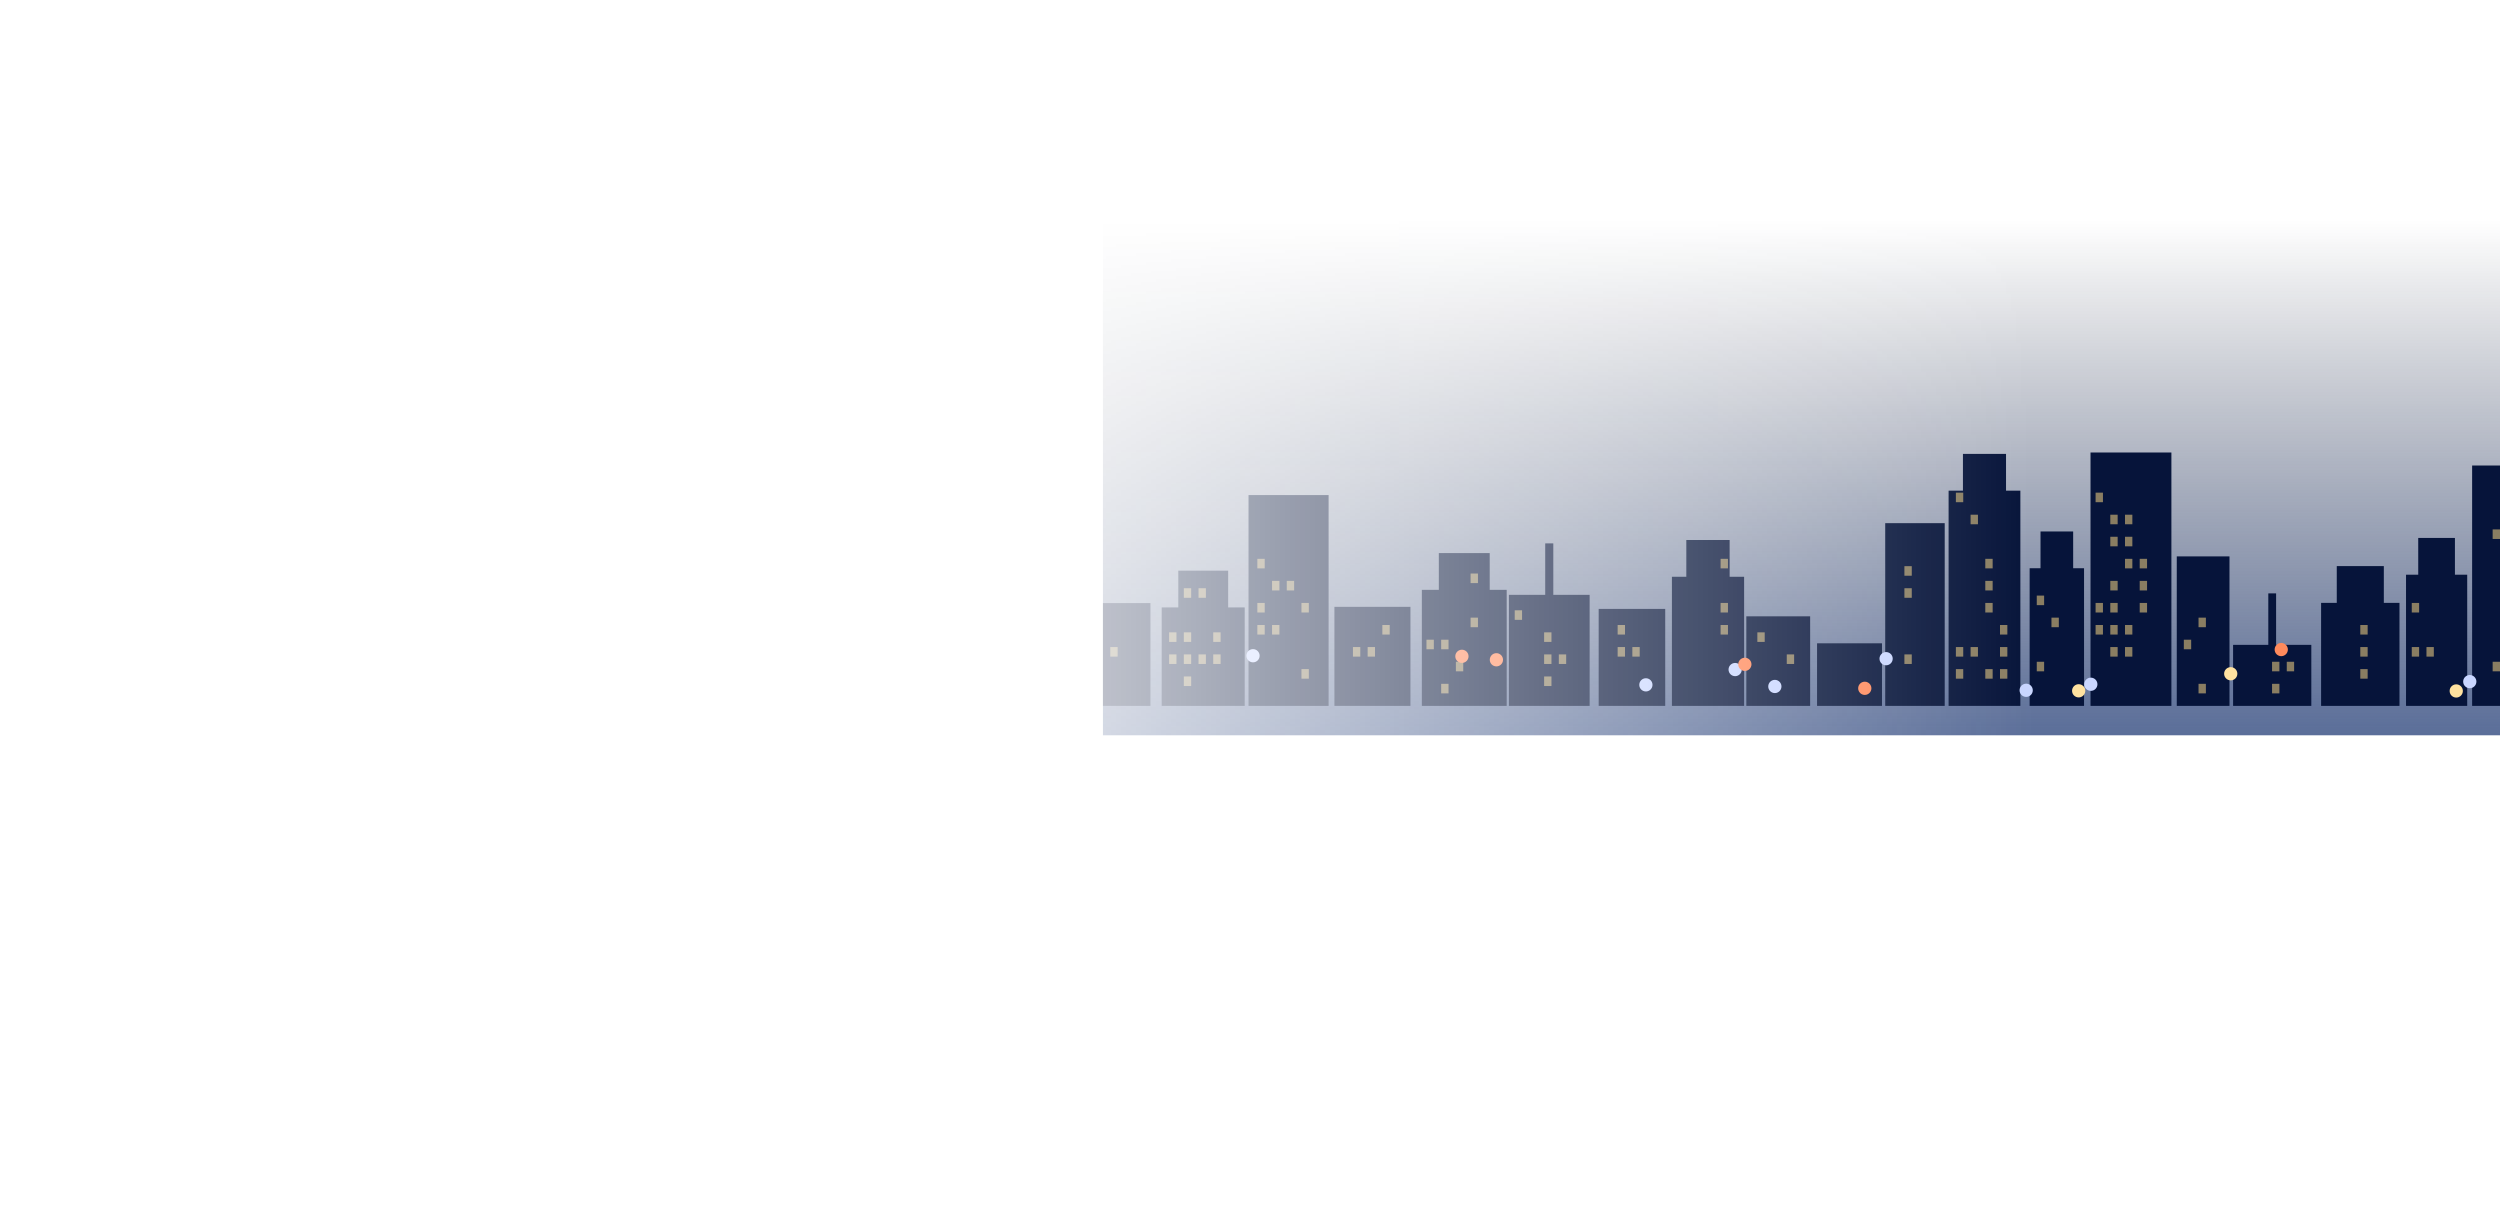
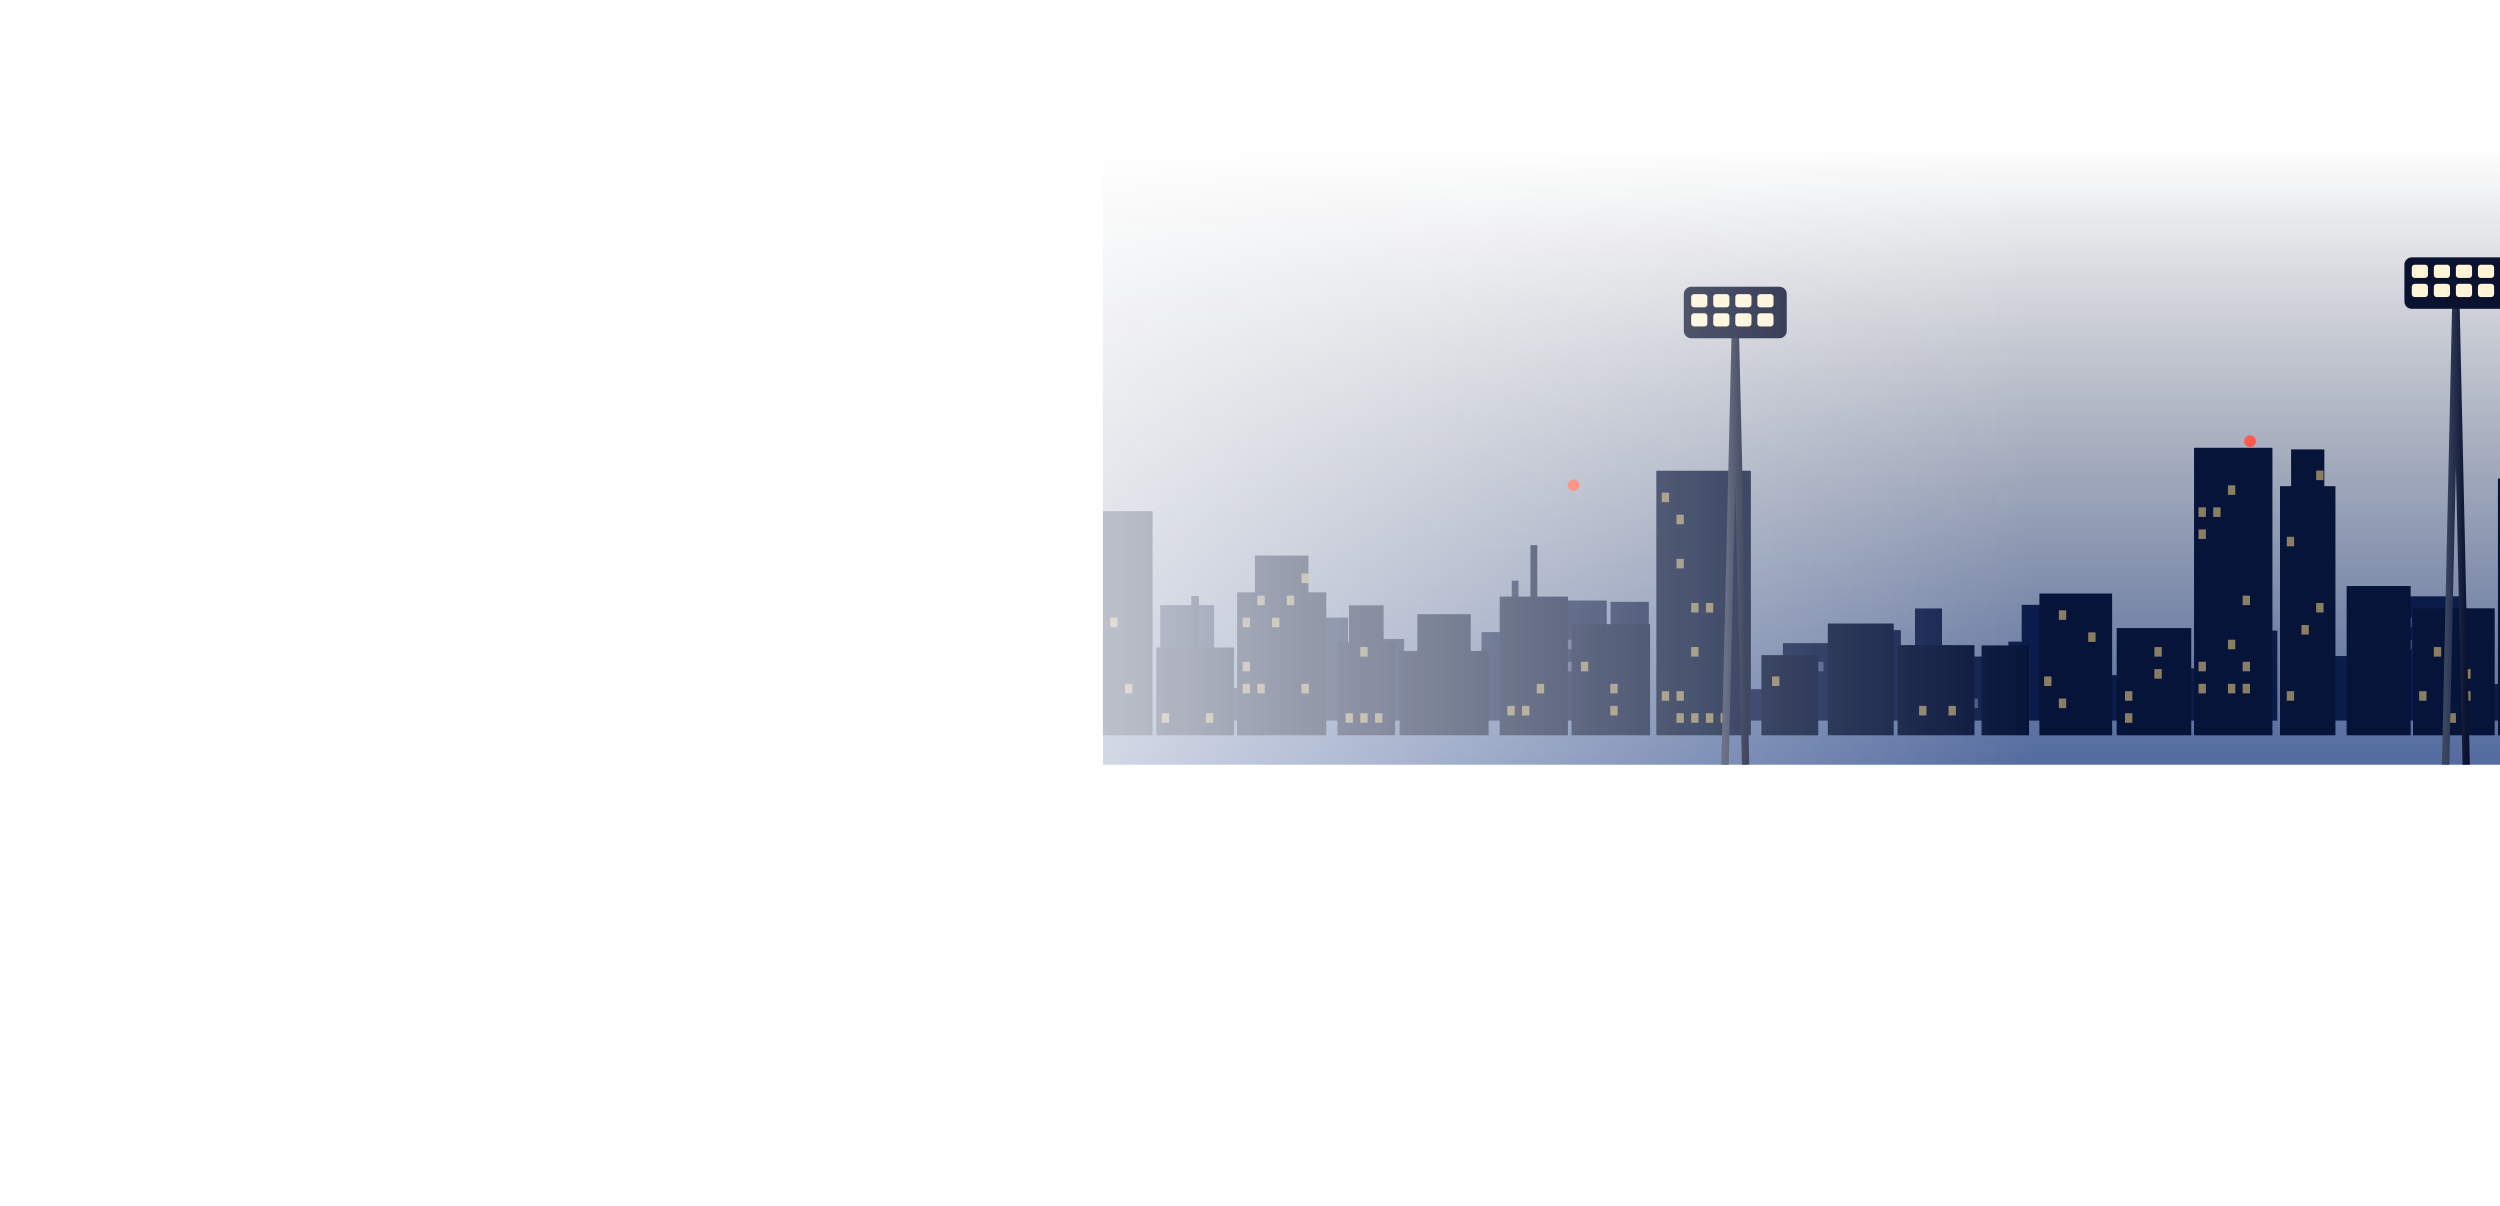
<svg xmlns="http://www.w3.org/2000/svg" viewBox="0 0 340 164" preserveAspectRatio="xMidYMax slice">
  <defs>
    <filter id="b" x="-50%" y="-50%" width="200%" height="200%">
      <feGaussianBlur stdDeviation="2.4" />
    </filter>
    <filter id="bb" x="-50%" y="-50%" width="200%" height="200%">
      <feGaussianBlur stdDeviation="6" />
    </filter>
    <filter id="b1" x="-50%" y="-50%" width="200%" height="200%">
      <feGaussianBlur stdDeviation="0.9" />
    </filter>
    <linearGradient id="fm" x1="0" x2="1">
      <stop offset=".34" stop-color="#fff" stop-opacity=".06" />
      <stop offset=".74" stop-color="#fff" />
    </linearGradient>
    <mask id="k">
      <rect x="-20" y="-20" width="400" height="220" fill="url(#fm)" />
    </mask>
    <linearGradient id="ns" x1="0" y1="0" x2="0" y2="1">
      <stop offset="0" stop-color="#020A22" stop-opacity="0" />
-       <stop offset="1" stop-color="#14306E" stop-opacity="0.7" />
+       <stop offset="1" stop-color="#1A3A80" stop-opacity="0.75" />
+     </linearGradient>
+     <linearGradient id="pole" x1="0" y1="0" x2="1" y2="0">
+       <stop offset="0" stop-color="#3A4560" stop-opacity="1" />
+       <stop offset="1" stop-color="#0A1230" stop-opacity="1" />
    </linearGradient>
  </defs>
  <g mask="url(#k)">
-     <rect x="150" y="30" width="190" height="70" fill="url(#ns)" />
+     <rect x="150" y="20" width="190" height="84" fill="url(#ns)" />
+     <g fill="#0C1C4A">
+       <rect x="150" y="86.38" width="6.19" height="11.62" />
+       <rect x="157.78" y="82.29" width="7.35" height="15.71" />
+       <rect x="166.2" y="93.57" width="6.51" height="4.43" />
+       <rect x="173.94" y="84" width="9.39" height="14" />
+       <rect x="184.45" y="86.9" width="6.51" height="11.1" />
+       <rect x="192.55" y="91.72" width="8.36" height="6.28" />
+       <path d="M201.48 98V85.97H205.6V78.97H206.51V85.97H210.64V98Z" />
+       <rect x="211.87" y="81.67" width="6.65" height="16.33" />
+       <rect x="219.03" y="81.85" width="5.21" height="16.15" />
+       <rect x="225.38" y="86.17" width="7.98" height="11.83" />
+       <rect x="234.19" y="93.72" width="7.9" height="4.28" />
+       <rect x="242.47" y="87.47" width="8.14" height="10.53" />
+       <rect x="251.24" y="85.7" width="7.28" height="12.3" />
+       <path d="M259.22 98V87.75H260.44V82.75H264.11V87.75H265.33V98Z" />
+       <rect x="266.75" y="89.29" width="5.85" height="8.71" />
+       <path d="M273.14 98V87.26H274.95V82.26H280.37V87.26H282.17V98Z" />
+       <path d="M283.01 98V96.82H284.93V91.82H290.69V96.82H292.61V98Z" />
+       <rect x="294.14" y="90.89" width="9.64" height="7.11" />
+       <rect x="304.38" y="85.76" width="5.34" height="12.24" />
+       <path d="M310.77 98V88.57H311.78V83.57H314.82V88.57H315.83V98Z" />
+       <rect x="317.35" y="89.22" width="8.06" height="8.78" />
+       <rect x="325.94" y="81.1" width="8.96" height="16.9" />
+       <rect x="335.36" y="93.04" width="5.62" height="4.96" />
+       <rect x="341.4" y="89.58" width="7.51" height="8.42" />
+     </g>
+     <g fill="#C9D6FF" fill-opacity=".3">
+       <rect x="153" y="89" width="1" height="1.3" />
+       <rect x="151" y="92" width="1" height="1.3" />
+       <rect x="159" y="94" width="1" height="1.3" />
+       <rect x="177" y="90" width="1" height="1.3" />
+       <rect x="206" y="88" width="1" height="1.3" />
+       <rect x="204" y="94" width="1" height="1.3" />
+       <rect x="208" y="94" width="1" height="1.3" />
+       <rect x="213" y="87" width="1" height="1.3" />
+       <rect x="213" y="90" width="1" height="1.3" />
+       <rect x="230" y="95" width="1" height="1.3" />
+       <rect x="247" y="90" width="1" height="1.3" />
+       <rect x="243" y="93" width="1" height="1.3" />
+       <rect x="252" y="94" width="1" height="1.3" />
+       <rect x="262" y="88" width="1" height="1.3" />
+       <rect x="268" y="95" width="1" height="1.3" />
+       <rect x="305" y="88" width="1" height="1.3" />
+       <rect x="327" y="84" width="1" height="1.3" />
+       <rect x="327" y="87" width="1" height="1.3" />
+       <rect x="329" y="93" width="1" height="1.3" />
+       <rect x="331" y="93" width="1" height="1.3" />
+       <rect x="346" y="95" width="1" height="1.3" />
+     </g>
    <g fill="#06143A">
-       <rect x="150" y="82.02" width="6.46" height="13.98" />
-       <path d="M157.99 96V82.61H160.25V77.61H167.03V82.61H169.28V96Z" />
-       <rect x="169.8" y="67.33" width="10.89" height="28.67" />
-       <rect x="181.48" y="82.53" width="10.34" height="13.47" />
-       <path d="M193.37 96V80.22H195.68V75.22H202.6V80.22H204.91V96Z" />
-       <path d="M205.21 96V80.9H210.15V73.9H211.25V80.9H216.19V96Z" />
-       <rect x="217.42" y="82.81" width="9.05" height="13.19" />
-       <path d="M227.38 96V78.44H229.34V73.44H235.23V78.44H237.2V96Z" />
-       <rect x="237.5" y="83.82" width="8.68" height="12.18" />
-       <rect x="247.12" y="87.49" width="8.83" height="8.51" />
-       <rect x="256.39" y="71.15" width="8.09" height="24.85" />
-       <path d="M265.01 96V66.73H266.96V61.73H272.82V66.73H274.77V96Z" />
-       <path d="M276.03 96V77.28H277.51V72.28H281.95V77.28H283.43V96Z" />
-       <rect x="284.31" y="61.54" width="11" height="34.46" />
-       <rect x="296.04" y="75.67" width="7.17" height="20.33" />
-       <path d="M303.7 96V87.7H308.49V80.7H309.55V87.7H314.34V96Z" />
-       <path d="M315.67 96V81.99H317.8V76.99H324.2V81.99H326.33V96Z" />
-       <path d="M327.22 96V78.16H328.88V73.16H333.87V78.16H335.54V96Z" />
-       <rect x="336.21" y="63.31" width="10.21" height="32.69" />
+       <rect x="150" y="69.52" width="6.75" height="30.48" />
+       <path d="M157.26 100V88.06H162.02V81.06H163.07V88.06H167.82V100Z" />
+       <path d="M168.25 100V80.56H170.67V75.56H177.95V80.56H180.37V100Z" />
+       <path d="M181.89 100V87.33H183.46V82.33H188.17V87.33H189.74V100Z" />
+       <path d="M190.34 100V88.53H192.76V83.53H200.02V88.53H202.45V100Z" />
+       <path d="M203.96 100V81.14H208.14V74.14H209.07V81.14H213.24V100Z" />
+       <rect x="213.73" y="84.89" width="10.68" height="15.11" />
+       <rect x="225.26" y="64.02" width="12.86" height="35.98" />
+       <rect x="239.55" y="89.1" width="7.73" height="10.9" />
+       <rect x="248.58" y="84.8" width="8.97" height="15.2" />
+       <rect x="258.07" y="87.74" width="10.46" height="12.26" />
+       <rect x="269.49" y="87.78" width="6.47" height="12.22" />
+       <rect x="277.36" y="80.72" width="9.89" height="19.28" />
+       <rect x="287.87" y="85.42" width="10.14" height="14.58" />
+       <rect x="298.39" y="60.9" width="10.66" height="39.1" />
+       <path d="M310.08 100V66.12H311.59V61.12H316.11V66.12H317.62V100Z" />
+       <rect x="319.14" y="79.7" width="8.71" height="20.3" />
+       <rect x="328.17" y="82.73" width="11.11" height="17.27" />
+       <path d="M339.72 100V65.08H341.04V60.08H345V65.08H346.32V100Z" />
    </g>
    <g fill="#E3C47E" fill-opacity=".6">
-       <rect x="151" y="88" width="1" height="1.3" />
-       <rect x="161" y="80" width="1" height="1.3" />
-       <rect x="163" y="80" width="1" height="1.3" />
-       <rect x="159" y="86" width="1" height="1.3" />
-       <rect x="161" y="86" width="1" height="1.3" />
-       <rect x="165" y="86" width="1" height="1.3" />
-       <rect x="159" y="89" width="1" height="1.3" />
-       <rect x="161" y="89" width="1" height="1.3" />
-       <rect x="163" y="89" width="1" height="1.3" />
-       <rect x="165" y="89" width="1" height="1.3" />
-       <rect x="161" y="92" width="1" height="1.3" />
-       <rect x="171" y="76" width="1" height="1.3" />
-       <rect x="173" y="79" width="1" height="1.3" />
-       <rect x="175" y="79" width="1" height="1.3" />
-       <rect x="171" y="82" width="1" height="1.3" />
-       <rect x="177" y="82" width="1" height="1.3" />
-       <rect x="171" y="85" width="1" height="1.3" />
-       <rect x="173" y="85" width="1" height="1.3" />
-       <rect x="177" y="91" width="1" height="1.3" />
-       <rect x="188" y="85" width="1" height="1.3" />
-       <rect x="184" y="88" width="1" height="1.3" />
-       <rect x="186" y="88" width="1" height="1.3" />
-       <rect x="200" y="78" width="1" height="1.3" />
-       <rect x="200" y="84" width="1" height="1.3" />
-       <rect x="194" y="87" width="1" height="1.3" />
-       <rect x="196" y="87" width="1" height="1.3" />
-       <rect x="198" y="90" width="1" height="1.3" />
-       <rect x="196" y="93" width="1" height="1.3" />
-       <rect x="206" y="83" width="1" height="1.3" />
-       <rect x="210" y="86" width="1" height="1.3" />
-       <rect x="210" y="89" width="1" height="1.3" />
-       <rect x="212" y="89" width="1" height="1.3" />
-       <rect x="210" y="92" width="1" height="1.3" />
-       <rect x="220" y="85" width="1" height="1.3" />
-       <rect x="220" y="88" width="1" height="1.3" />
-       <rect x="222" y="88" width="1" height="1.3" />
-       <rect x="234" y="76" width="1" height="1.3" />
-       <rect x="234" y="82" width="1" height="1.3" />
-       <rect x="234" y="85" width="1" height="1.3" />
-       <rect x="239" y="86" width="1" height="1.3" />
-       <rect x="243" y="89" width="1" height="1.3" />
-       <rect x="259" y="77" width="1" height="1.3" />
-       <rect x="259" y="80" width="1" height="1.3" />
-       <rect x="259" y="89" width="1" height="1.3" />
-       <rect x="266" y="67" width="1" height="1.3" />
-       <rect x="268" y="70" width="1" height="1.3" />
-       <rect x="270" y="76" width="1" height="1.3" />
-       <rect x="270" y="79" width="1" height="1.3" />
-       <rect x="270" y="82" width="1" height="1.3" />
-       <rect x="272" y="85" width="1" height="1.3" />
-       <rect x="266" y="88" width="1" height="1.3" />
-       <rect x="268" y="88" width="1" height="1.3" />
-       <rect x="272" y="88" width="1" height="1.3" />
-       <rect x="266" y="91" width="1" height="1.3" />
-       <rect x="270" y="91" width="1" height="1.3" />
-       <rect x="272" y="91" width="1" height="1.3" />
-       <rect x="277" y="81" width="1" height="1.3" />
-       <rect x="279" y="84" width="1" height="1.3" />
-       <rect x="277" y="90" width="1" height="1.3" />
-       <rect x="285" y="67" width="1" height="1.3" />
-       <rect x="287" y="70" width="1" height="1.3" />
-       <rect x="289" y="70" width="1" height="1.3" />
-       <rect x="287" y="73" width="1" height="1.3" />
-       <rect x="289" y="73" width="1" height="1.3" />
-       <rect x="289" y="76" width="1" height="1.3" />
-       <rect x="291" y="76" width="1" height="1.3" />
-       <rect x="287" y="79" width="1" height="1.3" />
-       <rect x="291" y="79" width="1" height="1.3" />
-       <rect x="285" y="82" width="1" height="1.3" />
-       <rect x="287" y="82" width="1" height="1.3" />
-       <rect x="291" y="82" width="1" height="1.3" />
-       <rect x="285" y="85" width="1" height="1.3" />
-       <rect x="287" y="85" width="1" height="1.3" />
-       <rect x="289" y="85" width="1" height="1.3" />
-       <rect x="287" y="88" width="1" height="1.3" />
-       <rect x="289" y="88" width="1" height="1.3" />
-       <rect x="299" y="84" width="1" height="1.3" />
-       <rect x="297" y="87" width="1" height="1.3" />
+       <rect x="151" y="84" width="1" height="1.3" />
+       <rect x="153" y="93" width="1" height="1.3" />
+       <rect x="158" y="97" width="1" height="1.3" />
+       <rect x="164" y="97" width="1" height="1.3" />
+       <rect x="177" y="78" width="1" height="1.3" />
+       <rect x="171" y="81" width="1" height="1.3" />
+       <rect x="175" y="81" width="1" height="1.3" />
+       <rect x="169" y="84" width="1" height="1.3" />
+       <rect x="173" y="84" width="1" height="1.3" />
+       <rect x="169" y="90" width="1" height="1.3" />
+       <rect x="169" y="93" width="1" height="1.3" />
+       <rect x="171" y="93" width="1" height="1.3" />
+       <rect x="177" y="93" width="1" height="1.3" />
+       <rect x="185" y="88" width="1" height="1.3" />
+       <rect x="183" y="97" width="1" height="1.3" />
+       <rect x="185" y="97" width="1" height="1.3" />
+       <rect x="187" y="97" width="1" height="1.3" />
+       <rect x="209" y="93" width="1" height="1.3" />
+       <rect x="205" y="96" width="1" height="1.3" />
+       <rect x="207" y="96" width="1" height="1.3" />
+       <rect x="215" y="90" width="1" height="1.3" />
+       <rect x="219" y="93" width="1" height="1.3" />
+       <rect x="219" y="96" width="1" height="1.3" />
+       <rect x="226" y="67" width="1" height="1.3" />
+       <rect x="228" y="70" width="1" height="1.3" />
+       <rect x="228" y="76" width="1" height="1.3" />
+       <rect x="230" y="82" width="1" height="1.3" />
+       <rect x="232" y="82" width="1" height="1.3" />
+       <rect x="230" y="88" width="1" height="1.3" />
+       <rect x="226" y="94" width="1" height="1.3" />
+       <rect x="228" y="94" width="1" height="1.3" />
+       <rect x="228" y="97" width="1" height="1.3" />
+       <rect x="230" y="97" width="1" height="1.3" />
+       <rect x="232" y="97" width="1" height="1.3" />
+       <rect x="234" y="97" width="1" height="1.3" />
+       <rect x="241" y="92" width="1" height="1.3" />
+       <rect x="261" y="96" width="1" height="1.3" />
+       <rect x="265" y="96" width="1" height="1.3" />
+       <rect x="280" y="83" width="1" height="1.3" />
+       <rect x="284" y="86" width="1" height="1.3" />
+       <rect x="278" y="92" width="1" height="1.3" />
+       <rect x="280" y="95" width="1" height="1.3" />
+       <rect x="293" y="88" width="1" height="1.3" />
+       <rect x="293" y="91" width="1" height="1.3" />
+       <rect x="289" y="94" width="1" height="1.3" />
+       <rect x="289" y="97" width="1" height="1.3" />
+       <rect x="303" y="66" width="1" height="1.3" />
+       <rect x="299" y="69" width="1" height="1.3" />
+       <rect x="301" y="69" width="1" height="1.3" />
+       <rect x="299" y="72" width="1" height="1.3" />
+       <rect x="305" y="81" width="1" height="1.3" />
+       <rect x="303" y="87" width="1" height="1.3" />
+       <rect x="299" y="90" width="1" height="1.3" />
+       <rect x="305" y="90" width="1" height="1.3" />
      <rect x="299" y="93" width="1" height="1.3" />
-       <rect x="309" y="90" width="1" height="1.3" />
-       <rect x="311" y="90" width="1" height="1.3" />
-       <rect x="309" y="93" width="1" height="1.3" />
-       <rect x="321" y="85" width="1" height="1.3" />
-       <rect x="321" y="88" width="1" height="1.3" />
-       <rect x="321" y="91" width="1" height="1.3" />
-       <rect x="328" y="82" width="1" height="1.3" />
-       <rect x="328" y="88" width="1" height="1.3" />
-       <rect x="330" y="88" width="1" height="1.3" />
-       <rect x="339" y="72" width="1" height="1.3" />
+       <rect x="303" y="93" width="1" height="1.3" />
+       <rect x="305" y="93" width="1" height="1.3" />
+       <rect x="315" y="64" width="1" height="1.3" />
+       <rect x="311" y="73" width="1" height="1.3" />
+       <rect x="315" y="82" width="1" height="1.3" />
+       <rect x="313" y="85" width="1" height="1.3" />
+       <rect x="311" y="94" width="1" height="1.3" />
+       <rect x="331" y="88" width="1" height="1.3" />
+       <rect x="335" y="91" width="1" height="1.3" />
+       <rect x="329" y="94" width="1" height="1.3" />
+       <rect x="335" y="94" width="1" height="1.3" />
+       <rect x="333" y="97" width="1" height="1.3" />
+       <rect x="341" y="75" width="1" height="1.3" />
+       <rect x="341" y="78" width="1" height="1.3" />
+       <rect x="341" y="81" width="1" height="1.3" />
      <rect x="343" y="81" width="1" height="1.3" />
-       <rect x="343" y="87" width="1" height="1.3" />
-       <rect x="339" y="90" width="1" height="1.3" />
+       <rect x="341" y="87" width="1" height="1.3" />
      <rect x="341" y="90" width="1" height="1.3" />
+       <rect x="341" y="93" width="1" height="1.3" />
    </g>
-     <circle cx="334.05" cy="93.97" r=".9" fill="#FFE2A0" />
-     <circle cx="303.38" cy="91.63" r=".9" fill="#FFE2A0" />
-     <circle cx="310.25" cy="88.34" r=".9" fill="#FF8A5C" />
-     <circle cx="241.38" cy="93.36" r=".9" fill="#C9D6FF" />
-     <circle cx="335.89" cy="92.7" r=".9" fill="#C9D6FF" />
-     <circle cx="253.61" cy="93.61" r=".9" fill="#FF8A5C" />
-     <circle cx="256.51" cy="89.58" r=".9" fill="#C9D6FF" />
-     <circle cx="203.51" cy="89.73" r=".9" fill="#FF8A5C" />
-     <circle cx="223.84" cy="93.14" r=".9" fill="#C9D6FF" />
-     <circle cx="284.35" cy="93.06" r=".9" fill="#C9D6FF" />
-     <circle cx="282.7" cy="93.95" r=".9" fill="#FFE2A0" />
-     <circle cx="275.56" cy="93.88" r=".9" fill="#C9D6FF" />
-     <circle cx="198.82" cy="89.26" r=".9" fill="#FF8A5C" />
-     <circle cx="170.41" cy="89.18" r=".9" fill="#C9D6FF" />
-     <circle cx="235.98" cy="91.06" r=".9" fill="#C9D6FF" />
-     <circle cx="237.3" cy="90.35" r=".9" fill="#FF8A5C" />
+     <circle cx="214" cy="66" r=".8" fill="#FF5A4A" />
+     <circle cx="306" cy="60" r=".8" fill="#FF5A4A" />
+     <path d="M236 45 L234.6 104 M236 45 L237.4 104" stroke="url(#pole)" stroke-width="1" />
+     <rect x="229" y="39" width="14" height="7" rx="1" fill="#0A1230" />
+     <rect x="230" y="40" width="2.2" height="1.8" rx=".4" fill="#FFF4D6" />
+     <rect x="230" y="42.6" width="2.2" height="1.8" rx=".4" fill="#FFF4D6" />
+     <rect x="233" y="40" width="2.2" height="1.8" rx=".4" fill="#FFF4D6" />
+     <rect x="233" y="42.6" width="2.2" height="1.8" rx=".4" fill="#FFF4D6" />
+     <rect x="236" y="40" width="2.2" height="1.8" rx=".4" fill="#FFF4D6" />
+     <rect x="236" y="42.6" width="2.2" height="1.8" rx=".4" fill="#FFF4D6" />
+     <rect x="239" y="40" width="2.2" height="1.8" rx=".4" fill="#FFF4D6" />
+     <rect x="239" y="42.6" width="2.2" height="1.8" rx=".4" fill="#FFF4D6" />
+     <path d="M334 41 L332.6 104 M334 41 L335.4 104" stroke="url(#pole)" stroke-width="1" />
+     <rect x="327" y="35" width="14" height="7" rx="1" fill="#0A1230" />
+     <rect x="328" y="36" width="2.2" height="1.8" rx=".4" fill="#FFF4D6" />
+     <rect x="328" y="38.6" width="2.2" height="1.8" rx=".4" fill="#FFF4D6" />
+     <rect x="331" y="36" width="2.2" height="1.8" rx=".4" fill="#FFF4D6" />
+     <rect x="331" y="38.6" width="2.2" height="1.8" rx=".4" fill="#FFF4D6" />
+     <rect x="334" y="36" width="2.2" height="1.8" rx=".4" fill="#FFF4D6" />
+     <rect x="334" y="38.6" width="2.2" height="1.8" rx=".4" fill="#FFF4D6" />
+     <rect x="337" y="36" width="2.2" height="1.8" rx=".4" fill="#FFF4D6" />
+     <rect x="337" y="38.6" width="2.2" height="1.8" rx=".4" fill="#FFF4D6" />
  </g>
</svg>
